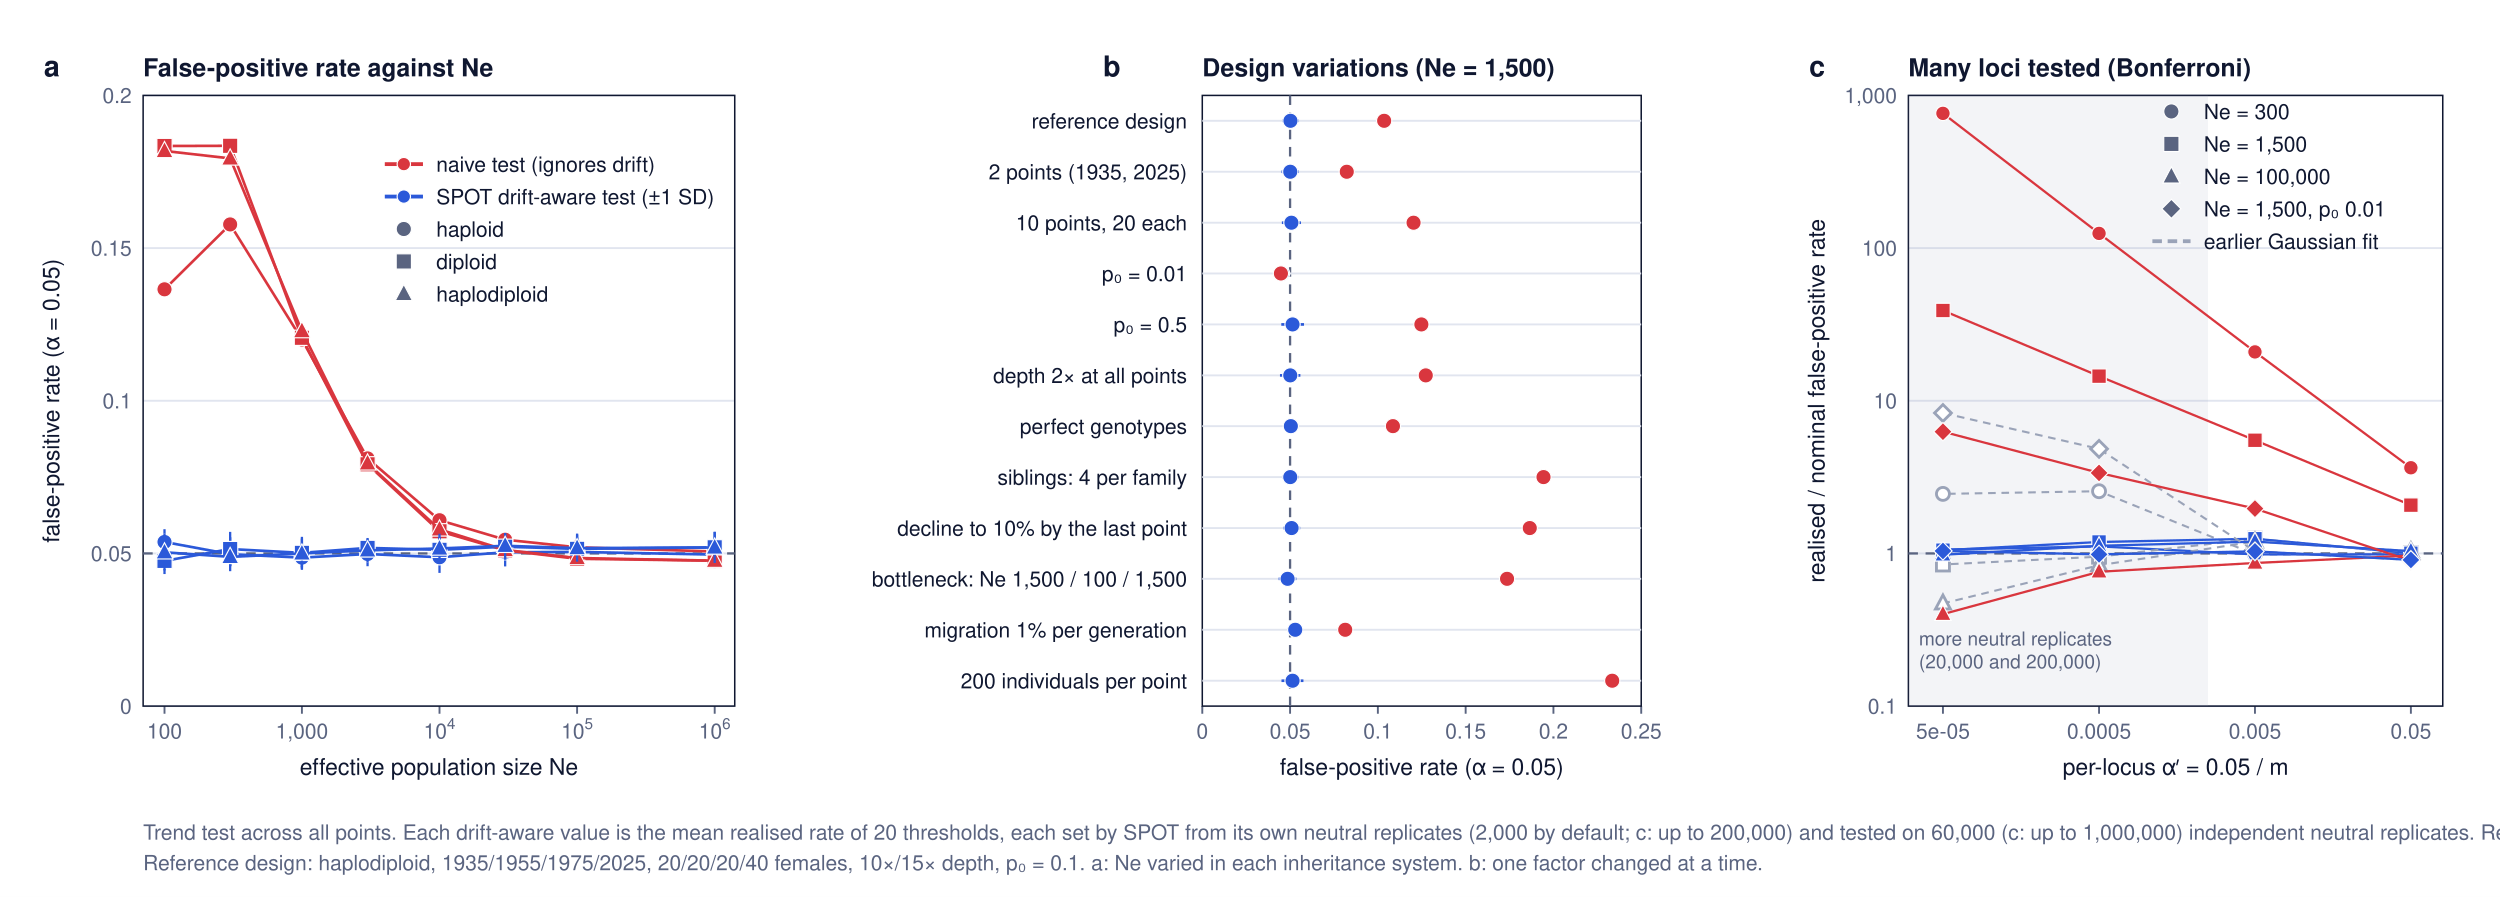
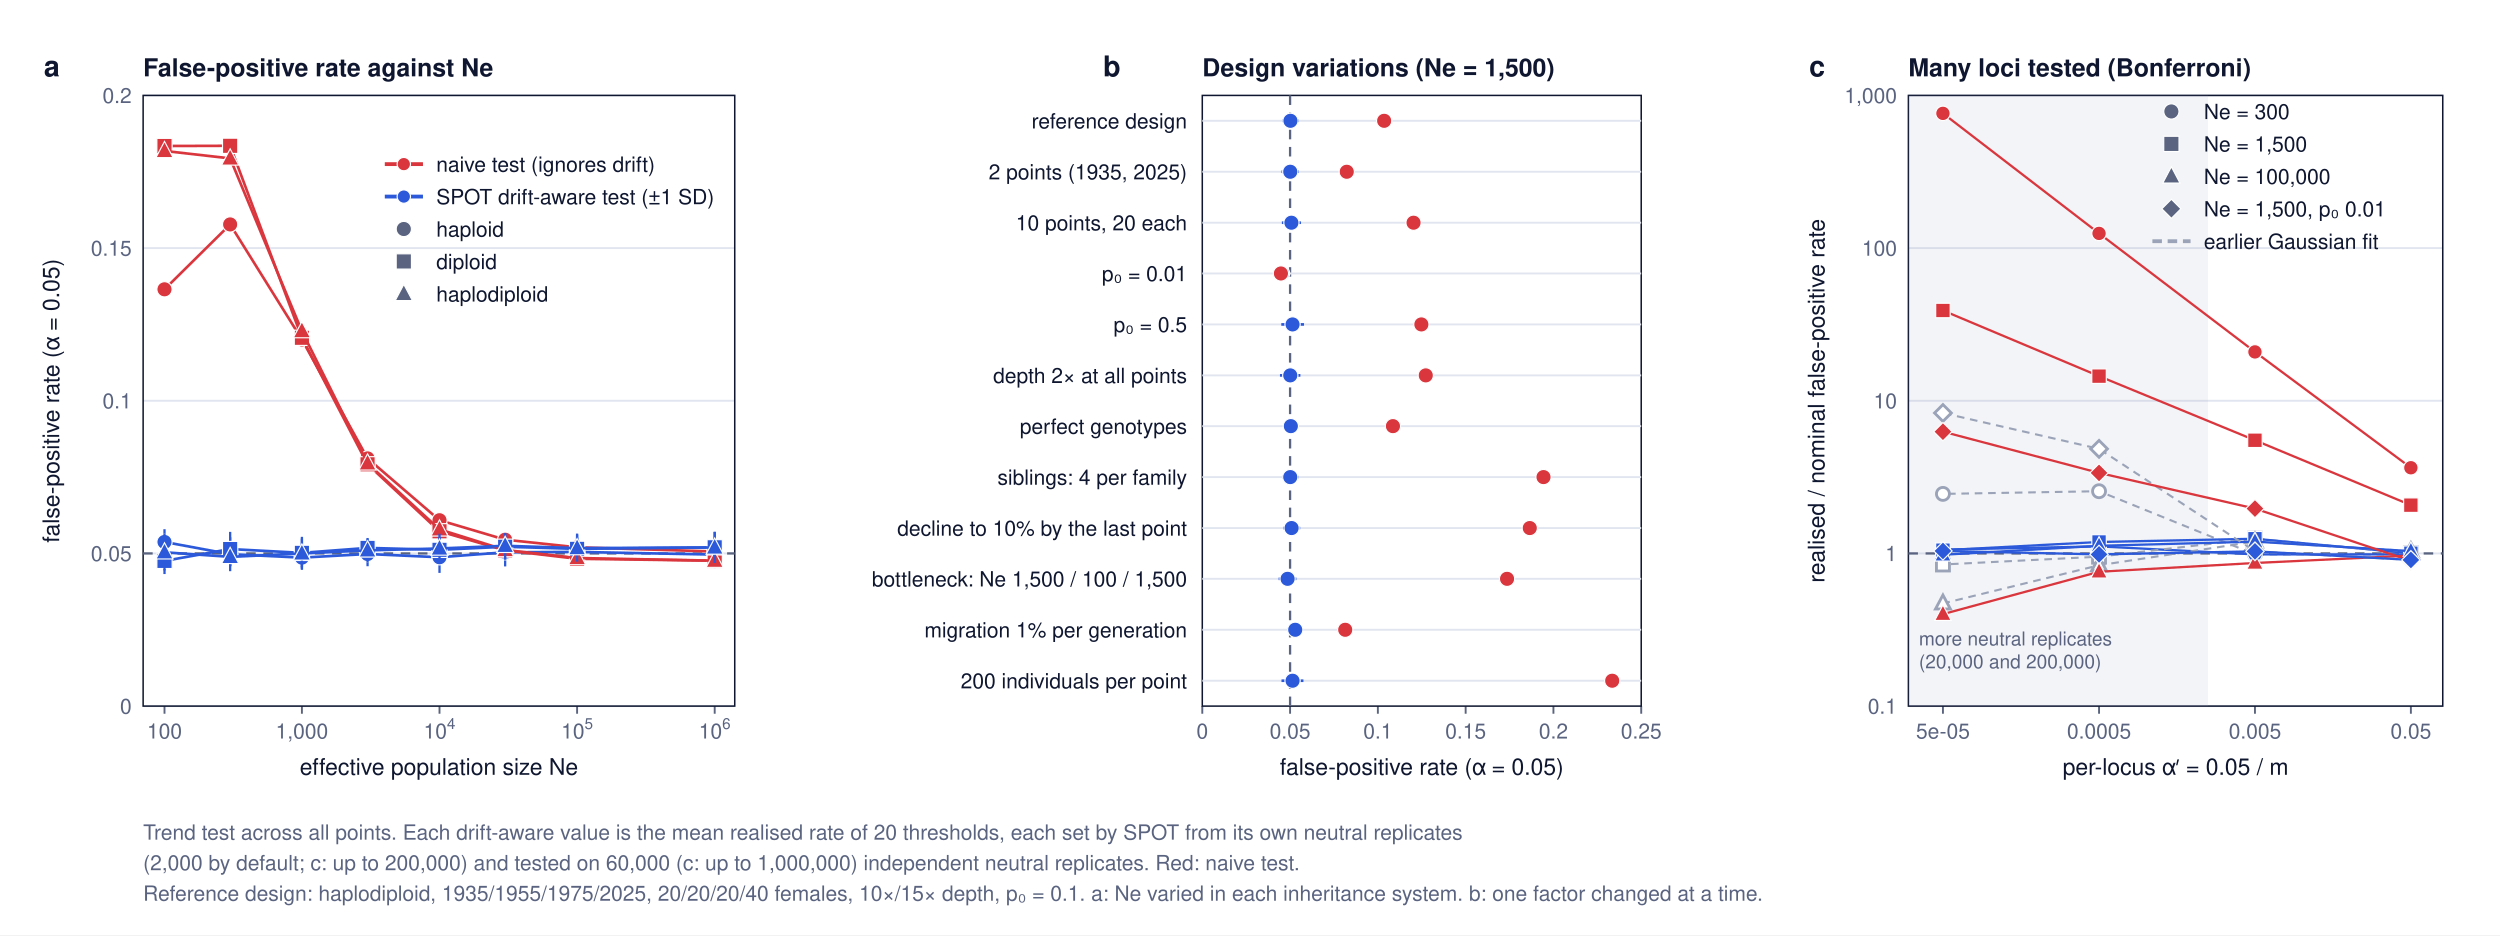
- <svg xmlns="http://www.w3.org/2000/svg" width="1310" height="470" viewBox="0 0 1310 470" font-family="Helvetica,Arial,sans-serif">
+ <svg xmlns="http://www.w3.org/2000/svg" width="1310" height="490" viewBox="0 0 1310 490" font-family="Helvetica,Arial,sans-serif">
  <defs>
    <g id="m0">
      <circle r="4" fill="#D9363E" stroke="#fff" stroke-width="0.6" />
    </g>
    <g id="m1">
      <circle r="4" fill="#2B59D9" stroke="#fff" stroke-width="0.6" />
    </g>
    <g id="m2">
      <rect x="-4" y="-4" width="8" height="8" fill="#D9363E" stroke="#fff" stroke-width="0.6" />
    </g>
    <g id="m3">
      <rect x="-4" y="-4" width="8" height="8" fill="#2B59D9" stroke="#fff" stroke-width="0.6" />
    </g>
    <g id="m4">
      <path d="M0 -5L4.5 3.5H-4.5Z" fill="#D9363E" stroke="#fff" stroke-width="0.6" />
    </g>
    <g id="m5">
      <path d="M0 -5L4.5 3.5H-4.5Z" fill="#2B59D9" stroke="#fff" stroke-width="0.6" />
    </g>
    <g id="m6">
      <circle r="3.5" fill="#D9363E" stroke="#fff" stroke-width="0.6" />
    </g>
    <g id="m7">
      <circle r="3.5" fill="#2B59D9" stroke="#fff" stroke-width="0.6" />
    </g>
    <g id="m8">
      <circle r="4" fill="#5A6480" stroke="#fff" stroke-width="0.6" />
    </g>
    <g id="m9">
      <rect x="-4" y="-4" width="8" height="8" fill="#5A6480" stroke="#fff" stroke-width="0.6" />
    </g>
    <g id="m10">
      <path d="M0 -5L4.5 3.5H-4.5Z" fill="#5A6480" stroke="#fff" stroke-width="0.6" />
    </g>
    <g id="m11">
      <circle r="3.4" fill="#fff" stroke="#9AA3B8" stroke-width="1.5" />
    </g>
    <g id="m12">
      <circle r="3.8" fill="#D9363E" stroke="#fff" stroke-width="0.6" />
    </g>
    <g id="m13">
      <circle r="3.8" fill="#2B59D9" stroke="#fff" stroke-width="0.6" />
    </g>
    <g id="m14">
      <rect x="-3.4" y="-3.4" width="6.8" height="6.8" fill="#fff" stroke="#9AA3B8" stroke-width="1.5" />
    </g>
    <g id="m15">
      <rect x="-3.8" y="-3.8" width="7.6" height="7.6" fill="#D9363E" stroke="#fff" stroke-width="0.6" />
    </g>
    <g id="m16">
      <rect x="-3.8" y="-3.8" width="7.6" height="7.6" fill="#2B59D9" stroke="#fff" stroke-width="0.6" />
    </g>
    <g id="m17">
      <path d="M0 -4.4L3.9 2.9H-3.9Z" fill="#fff" stroke="#9AA3B8" stroke-width="1.5" />
    </g>
    <g id="m18">
      <path d="M0 -4.8L4.3 3.3H-4.3Z" fill="#D9363E" stroke="#fff" stroke-width="0.6" />
    </g>
    <g id="m19">
      <path d="M0 -4.8L4.3 3.3H-4.3Z" fill="#2B59D9" stroke="#fff" stroke-width="0.6" />
    </g>
    <g id="m20">
      <path d="M0 -4.4L4.4 0L0 4.4L-4.4 0Z" fill="#fff" stroke="#9AA3B8" stroke-width="1.5" />
    </g>
    <g id="m21">
      <path d="M0 -4.8L4.8 0L0 4.8L-4.8 0Z" fill="#D9363E" stroke="#fff" stroke-width="0.6" />
    </g>
    <g id="m22">
      <path d="M0 -4.8L4.8 0L0 4.8L-4.8 0Z" fill="#2B59D9" stroke="#fff" stroke-width="0.6" />
    </g>
    <g id="m23">
      <path d="M0 -5L5 0L0 5L-5 0Z" fill="#5A6480" stroke="#fff" stroke-width="0.6" />
    </g>
  </defs>
-   <rect width="1310" height="470" fill="#fff" />
+   <rect width="1310" height="490" fill="#fff" />
  <text x="75.0" y="40.0" font-size="13" text-anchor="start" fill="#0F1730" font-weight="600">False-positive rate against Ne</text>
  <text x="23.0" y="40.0" font-size="15" text-anchor="start" fill="#0F1730" font-weight="700">a</text>
  <line x1="75" x2="385" y1="370.0" y2="370.0" stroke="#E1E5EF" />
  <text x="69" y="374.0" font-size="11" text-anchor="end" fill="#5A6480">0</text>
  <line x1="75" x2="385" y1="290.0" y2="290.0" stroke="#E1E5EF" />
  <text x="69" y="294.0" font-size="11" text-anchor="end" fill="#5A6480">0.05</text>
  <line x1="75" x2="385" y1="210.0" y2="210.0" stroke="#E1E5EF" />
  <text x="69" y="214.0" font-size="11" text-anchor="end" fill="#5A6480">0.1</text>
  <line x1="75" x2="385" y1="130.0" y2="130.0" stroke="#E1E5EF" />
  <text x="69" y="134.0" font-size="11" text-anchor="end" fill="#5A6480">0.15</text>
  <line x1="75" x2="385" y1="50.0" y2="50.0" stroke="#E1E5EF" />
  <text x="69" y="54.0" font-size="11" text-anchor="end" fill="#5A6480">0.2</text>
  <line x1="86.2" x2="86.2" y1="370" y2="374" stroke="#5A6480" />
  <text x="86.2" y="387" font-size="11" text-anchor="middle" fill="#5A6480">100</text>
  <line x1="158.2" x2="158.2" y1="370" y2="374" stroke="#5A6480" />
  <text x="158.2" y="387" font-size="11" text-anchor="middle" fill="#5A6480">1,000</text>
  <line x1="230.3" x2="230.3" y1="370" y2="374" stroke="#5A6480" />
  <text x="230.3" y="387" font-size="11" text-anchor="middle" fill="#5A6480">10<tspan dy="-5" font-size="8">4</tspan>
  </text>
  <line x1="302.4" x2="302.4" y1="370" y2="374" stroke="#5A6480" />
  <text x="302.4" y="387" font-size="11" text-anchor="middle" fill="#5A6480">10<tspan dy="-5" font-size="8">5</tspan>
  </text>
  <line x1="374.5" x2="374.5" y1="370" y2="374" stroke="#5A6480" />
  <text x="374.5" y="387" font-size="11" text-anchor="middle" fill="#5A6480">10<tspan dy="-5" font-size="8">6</tspan>
  </text>
  <rect x="75" y="50" width="310" height="320" fill="none" stroke="#0F1730" stroke-width=".8" />
  <text x="230.0" y="406.0" font-size="12" text-anchor="middle" fill="#0F1730">effective population size Ne</text>
  <text x="31.0" y="210.0" font-size="12" text-anchor="middle" fill="#0F1730" transform="rotate(-90 31.0 210.0)">false-positive rate (α = 0.05)</text>
  <path d="M75.0 290.0L385.0 290.0" fill="none" stroke="#5A6480" stroke-width="1.2" stroke-dasharray="5 4" stroke-opacity="1" />
  <path d="M86.2 151.6L120.6 117.6L158.2 177.9L192.6 240.2L230.3 272.6L264.7 282.8L302.4 286.8L374.5 289.0" fill="none" stroke="#D9363E" stroke-width="1.4" stroke-opacity="1" />
  <use href="#m0" x="86.2" y="151.6" />
  <use href="#m0" x="120.6" y="117.6" />
  <use href="#m0" x="158.2" y="177.9" />
  <use href="#m0" x="192.6" y="240.2" />
  <use href="#m0" x="230.3" y="272.6" />
  <use href="#m0" x="264.7" y="282.8" />
  <use href="#m0" x="302.4" y="286.8" />
  <use href="#m0" x="374.5" y="289.0" />
  <line x1="86.2" x2="86.2" y1="290.6" y2="277.3" stroke="#2B59D9" stroke-width="1.2" />
  <line x1="120.6" x2="120.6" y1="299.3" y2="281.5" stroke="#2B59D9" stroke-width="1.2" />
  <line x1="158.2" x2="158.2" y1="298.0" y2="286.5" stroke="#2B59D9" stroke-width="1.2" />
  <line x1="192.6" x2="192.6" y1="296.7" y2="284.0" stroke="#2B59D9" stroke-width="1.2" />
  <line x1="230.3" x2="230.3" y1="300.2" y2="283.9" stroke="#2B59D9" stroke-width="1.2" />
  <line x1="264.7" x2="264.7" y1="296.8" y2="282.0" stroke="#2B59D9" stroke-width="1.2" />
  <line x1="302.4" x2="302.4" y1="296.8" y2="281.6" stroke="#2B59D9" stroke-width="1.2" />
  <line x1="374.5" x2="374.5" y1="298.0" y2="283.2" stroke="#2B59D9" stroke-width="1.2" />
  <path d="M86.2 284.0L120.6 290.4L158.2 292.2L192.6 290.3L230.3 292.0L264.7 289.4L302.4 289.2L374.5 290.6" fill="none" stroke="#2B59D9" stroke-width="1.4" stroke-opacity="1" />
  <use href="#m1" x="86.2" y="284.0" />
  <use href="#m1" x="120.6" y="290.4" />
  <use href="#m1" x="158.2" y="292.2" />
  <use href="#m1" x="192.6" y="290.3" />
  <use href="#m1" x="230.3" y="292.0" />
  <use href="#m1" x="264.7" y="289.4" />
  <use href="#m1" x="302.4" y="289.2" />
  <use href="#m1" x="374.5" y="290.6" />
  <path d="M86.2 76.5L120.6 76.4L158.2 177.0L192.6 243.3L230.3 278.4L264.7 288.4L302.4 292.8L374.5 293.8" fill="none" stroke="#D9363E" stroke-width="1.4" stroke-opacity="1" />
  <use href="#m2" x="86.2" y="76.5" />
  <use href="#m2" x="120.6" y="76.4" />
  <use href="#m2" x="158.2" y="177.0" />
  <use href="#m2" x="192.6" y="243.3" />
  <use href="#m2" x="230.3" y="278.4" />
  <use href="#m2" x="264.7" y="288.4" />
  <use href="#m2" x="302.4" y="292.8" />
  <use href="#m2" x="374.5" y="293.8" />
  <line x1="86.2" x2="86.2" y1="300.8" y2="287.0" stroke="#2B59D9" stroke-width="1.2" />
  <line x1="120.6" x2="120.6" y1="296.7" y2="278.7" stroke="#2B59D9" stroke-width="1.2" />
  <line x1="158.2" x2="158.2" y1="297.2" y2="282.2" stroke="#2B59D9" stroke-width="1.2" />
  <line x1="192.6" x2="192.6" y1="292.2" y2="281.9" stroke="#2B59D9" stroke-width="1.2" />
  <line x1="230.3" x2="230.3" y1="295.4" y2="280.8" stroke="#2B59D9" stroke-width="1.2" />
  <line x1="264.7" x2="264.7" y1="293.3" y2="279.7" stroke="#2B59D9" stroke-width="1.2" />
  <line x1="302.4" x2="302.4" y1="295.5" y2="279.6" stroke="#2B59D9" stroke-width="1.2" />
  <line x1="374.5" x2="374.5" y1="294.9" y2="278.6" stroke="#2B59D9" stroke-width="1.2" />
  <path d="M86.2 293.9L120.6 287.7L158.2 289.7L192.6 287.1L230.3 288.1L264.7 286.5L302.4 287.6L374.5 286.8" fill="none" stroke="#2B59D9" stroke-width="1.4" stroke-opacity="1" />
  <use href="#m3" x="86.2" y="293.9" />
  <use href="#m3" x="120.6" y="287.7" />
  <use href="#m3" x="158.2" y="289.7" />
  <use href="#m3" x="192.6" y="287.1" />
  <use href="#m3" x="230.3" y="288.1" />
  <use href="#m3" x="264.7" y="286.5" />
  <use href="#m3" x="302.4" y="287.6" />
  <use href="#m3" x="374.5" y="286.8" />
  <path d="M86.2 79.1L120.6 83.0L158.2 173.5L192.6 242.8L230.3 277.4L264.7 288.2L302.4 292.4L374.5 293.8" fill="none" stroke="#D9363E" stroke-width="1.4" stroke-opacity="1" />
  <use href="#m4" x="86.2" y="79.1" />
  <use href="#m4" x="120.6" y="83.0" />
  <use href="#m4" x="158.2" y="173.5" />
  <use href="#m4" x="192.6" y="242.8" />
  <use href="#m4" x="230.3" y="277.4" />
  <use href="#m4" x="264.7" y="288.2" />
  <use href="#m4" x="302.4" y="292.4" />
  <use href="#m4" x="374.5" y="293.8" />
  <line x1="86.2" x2="86.2" y1="298.9" y2="279.8" stroke="#2B59D9" stroke-width="1.2" />
  <line x1="120.6" x2="120.6" y1="296.7" y2="286.9" stroke="#2B59D9" stroke-width="1.2" />
  <line x1="158.2" x2="158.2" y1="298.6" y2="281.3" stroke="#2B59D9" stroke-width="1.2" />
  <line x1="192.6" x2="192.6" y1="294.5" y2="282.4" stroke="#2B59D9" stroke-width="1.2" />
  <line x1="230.3" x2="230.3" y1="295.2" y2="279.7" stroke="#2B59D9" stroke-width="1.2" />
  <line x1="264.7" x2="264.7" y1="292.7" y2="279.3" stroke="#2B59D9" stroke-width="1.2" />
  <line x1="302.4" x2="302.4" y1="294.3" y2="280.1" stroke="#2B59D9" stroke-width="1.2" />
  <line x1="374.5" x2="374.5" y1="295.0" y2="278.8" stroke="#2B59D9" stroke-width="1.2" />
  <path d="M86.2 289.4L120.6 291.8L158.2 290.0L192.6 288.4L230.3 287.4L264.7 286.0L302.4 287.2L374.5 286.9" fill="none" stroke="#2B59D9" stroke-width="1.4" stroke-opacity="1" />
  <use href="#m5" x="86.2" y="289.4" />
  <use href="#m5" x="120.6" y="291.8" />
  <use href="#m5" x="158.2" y="290.0" />
  <use href="#m5" x="192.6" y="288.4" />
  <use href="#m5" x="230.3" y="287.4" />
  <use href="#m5" x="264.7" y="286.0" />
  <use href="#m5" x="302.4" y="287.2" />
  <use href="#m5" x="374.5" y="286.9" />
  <line x1="201.634" x2="221.634" y1="86" y2="86" stroke="#D9363E" stroke-width="2" />
  <use href="#m6" x="211.6" y="86.0" />
  <text x="228.6" y="90.0" font-size="11" text-anchor="start" fill="#0F1730">naive test (ignores drift)</text>
  <line x1="201.634" x2="221.634" y1="103" y2="103" stroke="#2B59D9" stroke-width="2" />
  <use href="#m7" x="211.6" y="103.0" />
  <text x="228.6" y="107.0" font-size="11" text-anchor="start" fill="#0F1730">SPOT drift-aware test (±1 SD)</text>
  <use href="#m8" x="211.6" y="120.0" />
  <text x="228.6" y="124.0" font-size="11" text-anchor="start" fill="#0F1730">haploid</text>
  <use href="#m9" x="211.6" y="137.0" />
  <text x="228.6" y="141.0" font-size="11" text-anchor="start" fill="#0F1730">diploid</text>
  <use href="#m10" x="211.6" y="154.0" />
  <text x="228.6" y="158.0" font-size="11" text-anchor="start" fill="#0F1730">haplodiploid</text>
  <text x="630.0" y="40.0" font-size="13" text-anchor="start" fill="#0F1730" font-weight="600">Design variations (Ne = 1,500)</text>
  <text x="578.0" y="40.0" font-size="15" text-anchor="start" fill="#0F1730" font-weight="700">b</text>
  <line x1="630.0" x2="630.0" y1="370" y2="374" stroke="#5A6480" />
  <text x="630.0" y="387" font-size="11" text-anchor="middle" fill="#5A6480">0</text>
  <line x1="676.0" x2="676.0" y1="370" y2="374" stroke="#5A6480" />
  <text x="676.0" y="387" font-size="11" text-anchor="middle" fill="#5A6480">0.05</text>
  <line x1="722.0" x2="722.0" y1="370" y2="374" stroke="#5A6480" />
  <text x="722.0" y="387" font-size="11" text-anchor="middle" fill="#5A6480">0.1</text>
  <line x1="768.0" x2="768.0" y1="370" y2="374" stroke="#5A6480" />
  <text x="768.0" y="387" font-size="11" text-anchor="middle" fill="#5A6480">0.15</text>
  <line x1="814.0" x2="814.0" y1="370" y2="374" stroke="#5A6480" />
  <text x="814.0" y="387" font-size="11" text-anchor="middle" fill="#5A6480">0.2</text>
  <line x1="860.0" x2="860.0" y1="370" y2="374" stroke="#5A6480" />
  <text x="860.0" y="387" font-size="11" text-anchor="middle" fill="#5A6480">0.25</text>
  <rect x="630" y="50" width="230" height="320" fill="none" stroke="#0F1730" stroke-width=".8" />
  <text x="745.0" y="406.0" font-size="12" text-anchor="middle" fill="#0F1730">false-positive rate (α = 0.05)</text>
  <path d="M676.0 370.0L676.0 50.0" fill="none" stroke="#5A6480" stroke-width="1.2" stroke-dasharray="5 4" stroke-opacity="1" />
  <line x1="630" x2="860" y1="63.3" y2="63.3" stroke="#E1E5EF" />
  <text x="622.0" y="67.3" font-size="11" text-anchor="end" fill="#0F1730">reference design</text>
  <line x1="671.9" x2="680.6" y1="63.3" y2="63.3" stroke="#2B59D9" stroke-width="1.4" />
  <use href="#m1" x="676.2" y="63.3" />
  <use href="#m0" x="725.3" y="63.3" />
  <line x1="630" x2="860" y1="90.0" y2="90.0" stroke="#E1E5EF" />
  <text x="622.0" y="94.0" font-size="11" text-anchor="end" fill="#0F1730">2 points (1935, 2025)</text>
  <line x1="671.5" x2="680.6" y1="90.0" y2="90.0" stroke="#2B59D9" stroke-width="1.4" />
  <use href="#m1" x="676.1" y="90.0" />
  <use href="#m0" x="705.7" y="90.0" />
  <line x1="630" x2="860" y1="116.7" y2="116.7" stroke="#E1E5EF" />
  <text x="622.0" y="120.7" font-size="11" text-anchor="end" fill="#0F1730">10 points, 20 each</text>
  <line x1="671.7" x2="681.7" y1="116.7" y2="116.7" stroke="#2B59D9" stroke-width="1.4" />
  <use href="#m1" x="676.7" y="116.7" />
  <use href="#m0" x="740.7" y="116.7" />
  <line x1="630" x2="860" y1="143.3" y2="143.3" stroke="#E1E5EF" />
  <text x="622.0" y="147.3" font-size="11" text-anchor="end" fill="#0F1730">p₀ = 0.01</text>
  <line x1="668.2" x2="675.4" y1="143.3" y2="143.3" stroke="#2B59D9" stroke-width="1.4" />
  <use href="#m1" x="671.8" y="143.3" />
  <use href="#m0" x="671.2" y="143.3" />
  <line x1="630" x2="860" y1="170.0" y2="170.0" stroke="#E1E5EF" />
  <text x="622.0" y="174.0" font-size="11" text-anchor="end" fill="#0F1730">p₀ = 0.5</text>
  <line x1="671.4" x2="683.3" y1="170.0" y2="170.0" stroke="#2B59D9" stroke-width="1.4" />
  <use href="#m1" x="677.3" y="170.0" />
  <use href="#m0" x="744.8" y="170.0" />
  <line x1="630" x2="860" y1="196.7" y2="196.7" stroke="#E1E5EF" />
  <text x="622.0" y="200.7" font-size="11" text-anchor="end" fill="#0F1730">depth 2× at all points</text>
  <line x1="670.7" x2="681.4" y1="196.7" y2="196.7" stroke="#2B59D9" stroke-width="1.4" />
  <use href="#m1" x="676.1" y="196.7" />
  <use href="#m0" x="747.1" y="196.7" />
  <line x1="630" x2="860" y1="223.3" y2="223.3" stroke="#E1E5EF" />
  <text x="622.0" y="227.3" font-size="11" text-anchor="end" fill="#0F1730">perfect genotypes</text>
  <line x1="672.7" x2="680.1" y1="223.3" y2="223.3" stroke="#2B59D9" stroke-width="1.4" />
  <use href="#m1" x="676.4" y="223.3" />
  <use href="#m0" x="729.9" y="223.3" />
  <line x1="630" x2="860" y1="250.0" y2="250.0" stroke="#E1E5EF" />
  <text x="622.0" y="254.0" font-size="11" text-anchor="end" fill="#0F1730">siblings: 4 per family</text>
  <line x1="671.8" x2="680.4" y1="250.0" y2="250.0" stroke="#2B59D9" stroke-width="1.4" />
  <use href="#m1" x="676.1" y="250.0" />
  <use href="#m0" x="808.8" y="250.0" />
  <line x1="630" x2="860" y1="276.7" y2="276.7" stroke="#E1E5EF" />
  <text x="622.0" y="280.7" font-size="11" text-anchor="end" fill="#0F1730">decline to 10% by the last point</text>
  <line x1="672.3" x2="681.3" y1="276.7" y2="276.7" stroke="#2B59D9" stroke-width="1.4" />
  <use href="#m1" x="676.8" y="276.7" />
  <use href="#m0" x="801.6" y="276.7" />
  <line x1="630" x2="860" y1="303.3" y2="303.3" stroke="#E1E5EF" />
  <text x="622.0" y="307.3" font-size="11" text-anchor="end" fill="#0F1730">bottleneck: Ne 1,500 / 100 / 1,500</text>
  <line x1="670.0" x2="679.3" y1="303.3" y2="303.3" stroke="#2B59D9" stroke-width="1.4" />
  <use href="#m1" x="674.7" y="303.3" />
  <use href="#m0" x="789.7" y="303.3" />
  <line x1="630" x2="860" y1="330.0" y2="330.0" stroke="#E1E5EF" />
  <text x="622.0" y="334.0" font-size="11" text-anchor="end" fill="#0F1730">migration 1% per generation</text>
  <line x1="674.6" x2="682.8" y1="330.0" y2="330.0" stroke="#2B59D9" stroke-width="1.4" />
  <use href="#m1" x="678.7" y="330.0" />
  <use href="#m0" x="704.9" y="330.0" />
  <line x1="630" x2="860" y1="356.7" y2="356.7" stroke="#E1E5EF" />
  <text x="622.0" y="360.7" font-size="11" text-anchor="end" fill="#0F1730">200 individuals per point</text>
  <line x1="671.5" x2="683.0" y1="356.7" y2="356.7" stroke="#2B59D9" stroke-width="1.4" />
  <use href="#m1" x="677.3" y="356.7" />
  <use href="#m0" x="844.8" y="356.7" />
  <text x="1000.0" y="40.0" font-size="13" text-anchor="start" fill="#0F1730" font-weight="600">Many loci tested (Bonferroni)</text>
  <text x="948.0" y="40.0" font-size="15" text-anchor="start" fill="#0F1730" font-weight="700">c</text>
  <line x1="1000" x2="1280" y1="370.0" y2="370.0" stroke="#E1E5EF" />
  <text x="994" y="374.0" font-size="11" text-anchor="end" fill="#5A6480">0.1</text>
  <line x1="1000" x2="1280" y1="290.0" y2="290.0" stroke="#E1E5EF" />
  <text x="994" y="294.0" font-size="11" text-anchor="end" fill="#5A6480">1</text>
  <line x1="1000" x2="1280" y1="210.0" y2="210.0" stroke="#E1E5EF" />
  <text x="994" y="214.0" font-size="11" text-anchor="end" fill="#5A6480">10</text>
  <line x1="1000" x2="1280" y1="130.0" y2="130.0" stroke="#E1E5EF" />
  <text x="994" y="134.0" font-size="11" text-anchor="end" fill="#5A6480">100</text>
  <line x1="1000" x2="1280" y1="50.0" y2="50.0" stroke="#E1E5EF" />
  <text x="994" y="54.0" font-size="11" text-anchor="end" fill="#5A6480">1,000</text>
  <line x1="1018.1" x2="1018.1" y1="370" y2="374" stroke="#5A6480" />
  <text x="1018.1" y="387" font-size="11" text-anchor="middle" fill="#5A6480">5e-05</text>
  <line x1="1099.9" x2="1099.9" y1="370" y2="374" stroke="#5A6480" />
  <text x="1099.9" y="387" font-size="11" text-anchor="middle" fill="#5A6480">0.0005</text>
  <line x1="1181.6" x2="1181.6" y1="370" y2="374" stroke="#5A6480" />
  <text x="1181.6" y="387" font-size="11" text-anchor="middle" fill="#5A6480">0.005</text>
  <line x1="1263.3" x2="1263.3" y1="370" y2="374" stroke="#5A6480" />
  <text x="1263.3" y="387" font-size="11" text-anchor="middle" fill="#5A6480">0.05</text>
  <rect x="1000" y="50" width="280" height="320" fill="none" stroke="#0F1730" stroke-width=".8" />
  <text x="1140.0" y="406.0" font-size="12" text-anchor="middle" fill="#0F1730">per-locus α′ = 0.05 / m</text>
  <text x="956.0" y="210.0" font-size="12" text-anchor="middle" fill="#0F1730" transform="rotate(-90 956.0 210.0)">realised / nominal false-positive rate</text>
  <rect x="1000.0" y="50" width="157.0" height="320" fill="#9AA3B8" fill-opacity=".12" />
  <text x="1005.5" y="338.2" font-size="10" text-anchor="start" fill="#5A6480">more neutral replicates</text>
  <text x="1005.5" y="350.2" font-size="10" text-anchor="start" fill="#5A6480">(20,000 and 200,000)</text>
  <path d="M1000.0 290.0L1280.0 290.0" fill="none" stroke="#5A6480" stroke-width="1.2" stroke-dasharray="5 4" stroke-opacity="1" />
  <path d="M1263.3 290.5L1181.6 290.5L1099.9 257.4L1018.1 258.8" fill="none" stroke="#9AA3B8" stroke-width="1.1" stroke-dasharray="4 3" stroke-opacity="1" />
  <use href="#m11" x="1263.3" y="290.5" />
  <use href="#m11" x="1181.6" y="290.5" />
  <use href="#m11" x="1099.9" y="257.4" />
  <use href="#m11" x="1018.1" y="258.8" />
  <path d="M1263.3 245.1L1181.6 184.4L1099.9 122.3L1018.1 59.4" fill="none" stroke="#D9363E" stroke-width="1.2" stroke-opacity="1" />
  <use href="#m12" x="1263.3" y="245.1" />
  <use href="#m12" x="1181.6" y="184.4" />
  <use href="#m12" x="1099.9" y="122.3" />
  <use href="#m12" x="1018.1" y="59.4" />
  <path d="M1263.3 290.5L1181.6 290.5L1099.9 286.3L1018.1 288.0" fill="none" stroke="#2B59D9" stroke-width="1.2" stroke-opacity="1" />
  <use href="#m13" x="1263.3" y="290.5" />
  <use href="#m13" x="1181.6" y="290.5" />
  <use href="#m13" x="1099.9" y="286.3" />
  <use href="#m13" x="1018.1" y="288.0" />
  <path d="M1263.3 289.9L1181.6 282.3L1099.9 291.7L1018.1 295.8" fill="none" stroke="#9AA3B8" stroke-width="1.1" stroke-dasharray="4 3" stroke-opacity="1" />
  <use href="#m14" x="1263.3" y="289.9" />
  <use href="#m14" x="1181.6" y="282.3" />
  <use href="#m14" x="1099.9" y="291.7" />
  <use href="#m14" x="1018.1" y="295.8" />
  <path d="M1263.3 264.7L1181.6 230.7L1099.9 197.1L1018.1 162.7" fill="none" stroke="#D9363E" stroke-width="1.2" stroke-opacity="1" />
  <use href="#m15" x="1263.3" y="264.7" />
  <use href="#m15" x="1181.6" y="230.7" />
  <use href="#m15" x="1099.9" y="197.1" />
  <use href="#m15" x="1018.1" y="162.7" />
  <path d="M1263.3 289.9L1181.6 282.3L1099.9 284.0L1018.1 288.3" fill="none" stroke="#2B59D9" stroke-width="1.2" stroke-opacity="1" />
  <use href="#m16" x="1263.3" y="289.9" />
  <use href="#m16" x="1181.6" y="282.3" />
  <use href="#m16" x="1099.9" y="284.0" />
  <use href="#m16" x="1018.1" y="288.3" />
  <path d="M1263.3 288.8L1181.6 283.8L1099.9 296.2L1018.1 316.2" fill="none" stroke="#9AA3B8" stroke-width="1.1" stroke-dasharray="4 3" stroke-opacity="1" />
  <use href="#m17" x="1263.3" y="288.8" />
  <use href="#m17" x="1181.6" y="283.8" />
  <use href="#m17" x="1099.9" y="296.2" />
  <use href="#m17" x="1018.1" y="316.2" />
  <path d="M1263.3 291.1L1181.6 295.0L1099.9 299.6L1018.1 321.8" fill="none" stroke="#D9363E" stroke-width="1.2" stroke-opacity="1" />
  <use href="#m18" x="1263.3" y="291.1" />
  <use href="#m18" x="1181.6" y="295.0" />
  <use href="#m18" x="1099.9" y="299.6" />
  <use href="#m18" x="1018.1" y="321.8" />
  <path d="M1263.3 288.8L1181.6 283.8L1099.9 286.0L1018.1 290.7" fill="none" stroke="#2B59D9" stroke-width="1.2" stroke-opacity="1" />
  <use href="#m19" x="1263.3" y="288.8" />
  <use href="#m19" x="1181.6" y="283.8" />
  <use href="#m19" x="1099.9" y="286.0" />
  <use href="#m19" x="1018.1" y="290.7" />
  <path d="M1263.3 293.4L1181.6 288.9L1099.9 235.2L1018.1 216.4" fill="none" stroke="#9AA3B8" stroke-width="1.1" stroke-dasharray="4 3" stroke-opacity="1" />
  <use href="#m20" x="1263.3" y="293.4" />
  <use href="#m20" x="1181.6" y="288.9" />
  <use href="#m20" x="1099.9" y="235.2" />
  <use href="#m20" x="1018.1" y="216.4" />
  <path d="M1263.3 293.9L1181.6 266.5L1099.9 247.8L1018.1 226.2" fill="none" stroke="#D9363E" stroke-width="1.2" stroke-opacity="1" />
  <use href="#m21" x="1263.3" y="293.9" />
  <use href="#m21" x="1181.6" y="266.5" />
  <use href="#m21" x="1099.9" y="247.8" />
  <use href="#m21" x="1018.1" y="226.2" />
  <path d="M1263.3 293.4L1181.6 288.9L1099.9 290.5L1018.1 288.7" fill="none" stroke="#2B59D9" stroke-width="1.2" stroke-opacity="1" />
  <use href="#m22" x="1263.3" y="293.4" />
  <use href="#m22" x="1181.6" y="288.9" />
  <use href="#m22" x="1099.9" y="290.5" />
  <use href="#m22" x="1018.1" y="288.7" />
  <use href="#m8" x="1137.8" y="58.4" />
  <text x="1154.8" y="62.4" font-size="11" text-anchor="start" fill="#0F1730">Ne = 300</text>
  <use href="#m9" x="1137.8" y="75.4" />
  <text x="1154.8" y="79.4" font-size="11" text-anchor="start" fill="#0F1730">Ne = 1,500</text>
  <use href="#m10" x="1137.8" y="92.4" />
  <text x="1154.8" y="96.4" font-size="11" text-anchor="start" fill="#0F1730">Ne = 100,000</text>
  <use href="#m23" x="1137.8" y="109.4" />
  <text x="1154.8" y="113.4" font-size="11" text-anchor="start" fill="#0F1730">Ne = 1,500, p₀ 0.01</text>
  <line x1="1127.846" x2="1147.846" y1="126.392" y2="126.392" stroke="#9AA3B8" stroke-width="2" stroke-dasharray="5 3" />
  <text x="1154.8" y="130.4" font-size="11" text-anchor="start" fill="#0F1730">earlier Gaussian fit</text>
-   <text x="75.0" y="440.0" font-size="11" text-anchor="start" fill="#5A6480">Trend test across all points. Each drift-aware value is the mean realised rate of 20 thresholds, each set by SPOT from its own neutral replicates (2,000 by default; c: up to 200,000) and tested on 60,000 (c: up to 1,000,000) independent neutral replicates. Red: naive test.</text>
-   <text x="75.0" y="456.0" font-size="11" text-anchor="start" fill="#5A6480">Reference design: haplodiploid, 1935/1955/1975/2025, 20/20/20/40 females, 10×/15× depth, p₀ = 0.1. a: Ne varied in each inheritance system. b: one factor changed at a time.</text>
+   <text x="75.0" y="440.0" font-size="11" text-anchor="start" fill="#5A6480">Trend test across all points. Each drift-aware value is the mean realised rate of 20 thresholds, each set by SPOT from its own neutral replicates</text>
+   <text x="75.0" y="456.0" font-size="11" text-anchor="start" fill="#5A6480">(2,000 by default; c: up to 200,000) and tested on 60,000 (c: up to 1,000,000) independent neutral replicates. Red: naive test.</text>
+   <text x="75.0" y="472.0" font-size="11" text-anchor="start" fill="#5A6480">Reference design: haplodiploid, 1935/1955/1975/2025, 20/20/20/40 females, 10×/15× depth, p₀ = 0.1. a: Ne varied in each inheritance system. b: one factor changed at a time.</text>
</svg>
